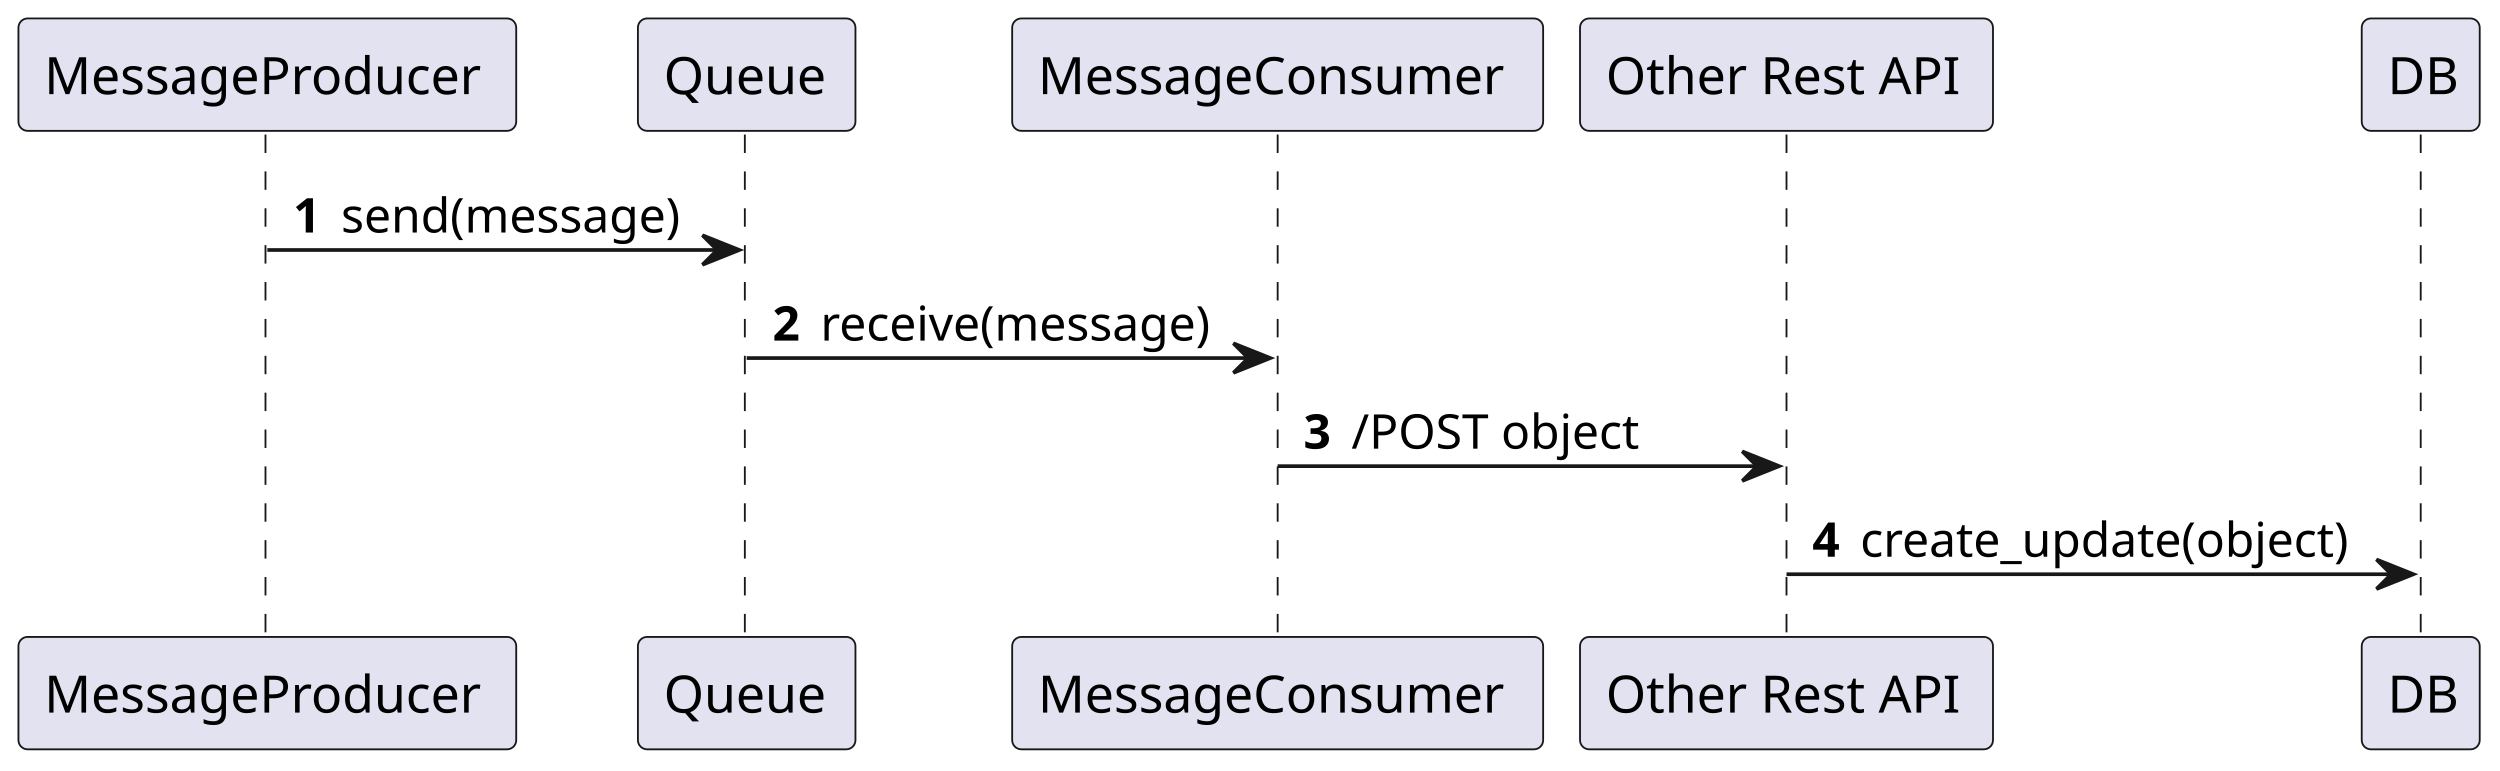
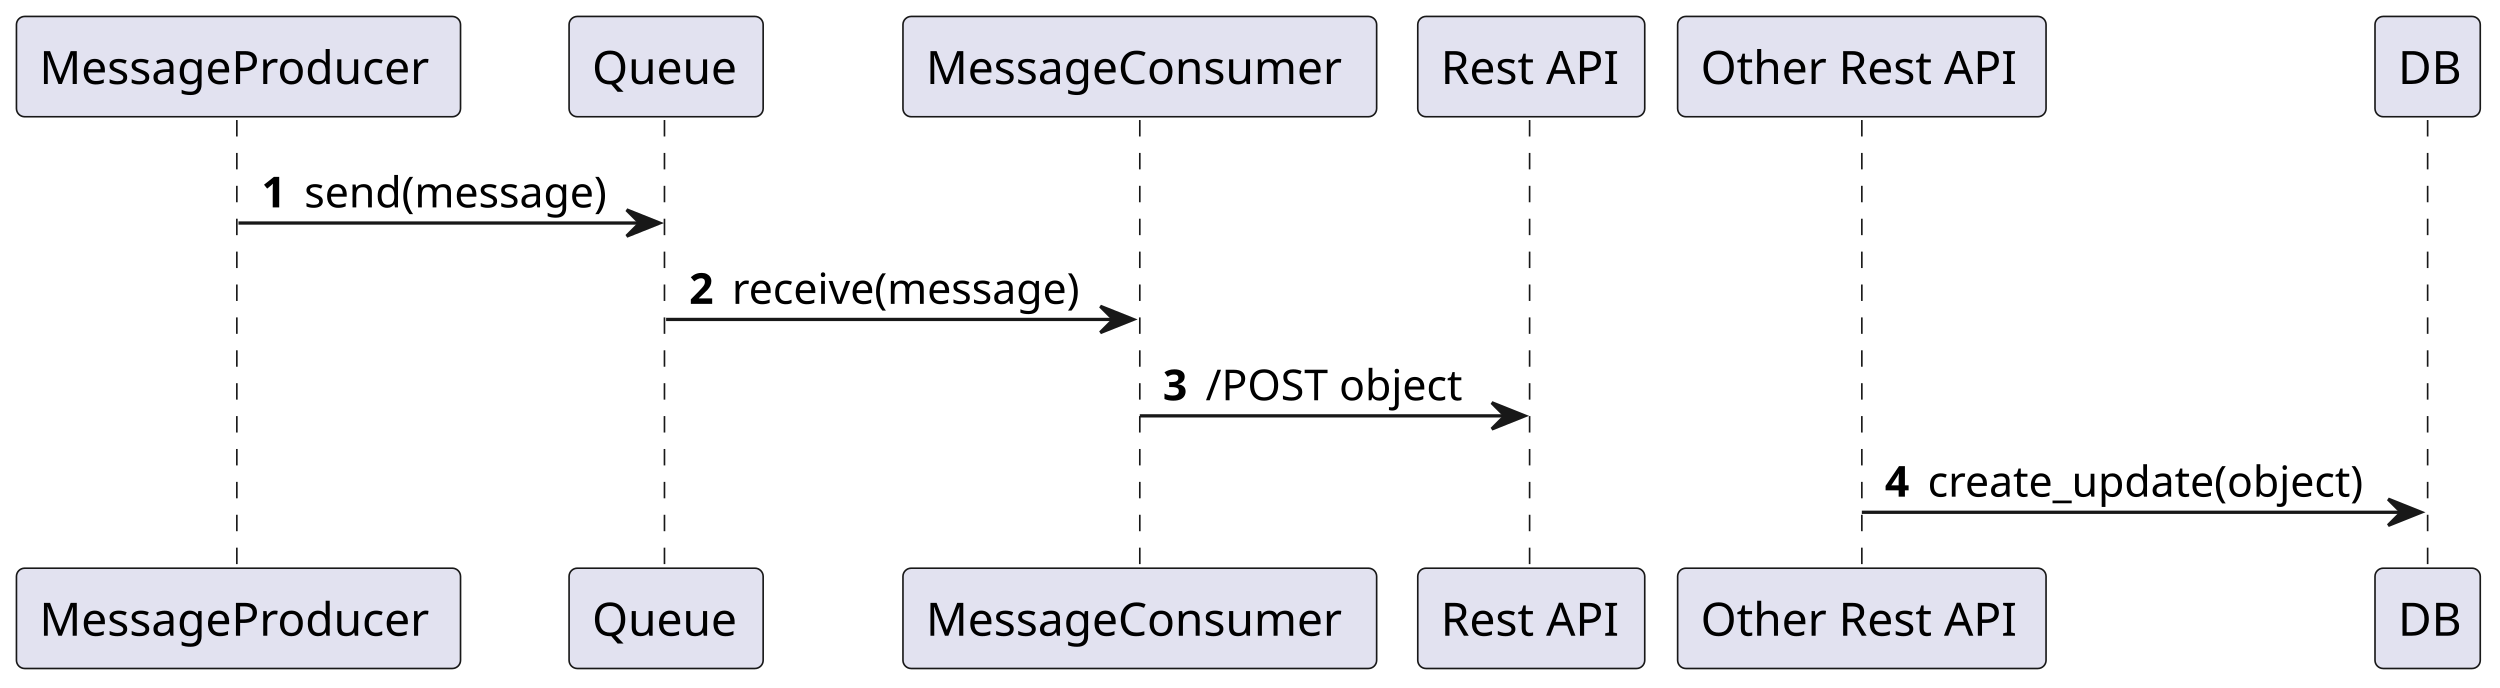
- <svg xmlns="http://www.w3.org/2000/svg" contentStyleType="text/css" height="209px" preserveAspectRatio="none" style="width:678px;height:209px;background:#FFFFFF;" version="1.1" viewBox="0 0 678 209" width="678px" zoomAndPan="magnify">
+ <svg xmlns="http://www.w3.org/2000/svg" contentStyleType="text/css" height="209px" preserveAspectRatio="none" style="width:760px;height:209px;background:#FFFFFF;" version="1.1" viewBox="0 0 760 209" width="760px" zoomAndPan="magnify">
  <defs />
  <g>
    <line style="stroke:#181818;stroke-width:0.5;stroke-dasharray:5.0,5.0;" x1="72" x2="72" y1="36.488" y2="173.731" />
    <line style="stroke:#181818;stroke-width:0.5;stroke-dasharray:5.0,5.0;" x1="202" x2="202" y1="36.488" y2="173.731" />
    <line style="stroke:#181818;stroke-width:0.5;stroke-dasharray:5.0,5.0;" x1="346.5" x2="346.5" y1="36.488" y2="173.731" />
-     <line style="stroke:#181818;stroke-width:0.5;stroke-dasharray:5.0,5.0;" x1="484.5" x2="484.5" y1="36.488" y2="173.731" />
-     <line style="stroke:#181818;stroke-width:0.5;stroke-dasharray:5.0,5.0;" x1="656.5" x2="656.5" y1="36.488" y2="173.731" />
+     <line style="stroke:#181818;stroke-width:0.5;stroke-dasharray:5.0,5.0;" x1="465" x2="465" y1="36.488" y2="173.731" />
+     <line style="stroke:#181818;stroke-width:0.5;stroke-dasharray:5.0,5.0;" x1="566" x2="566" y1="36.488" y2="173.731" />
+     <line style="stroke:#181818;stroke-width:0.5;stroke-dasharray:5.0,5.0;" x1="738" x2="738" y1="36.488" y2="173.731" />
    <rect fill="#E2E2F0" height="30.488" rx="2.5" ry="2.5" style="stroke:#181818;stroke-width:0.5;" width="135" x="5" y="5" />
    <text fill="#000000" font-family="sans-serif" font-size="14" lengthAdjust="spacing" textLength="121" x="12" y="25.535">MessageProducer</text>
    <rect fill="#E2E2F0" height="30.488" rx="2.5" ry="2.5" style="stroke:#181818;stroke-width:0.5;" width="135" x="5" y="172.731" />
    <text fill="#000000" font-family="sans-serif" font-size="14" lengthAdjust="spacing" textLength="121" x="12" y="193.266">MessageProducer</text>
    <rect fill="#E2E2F0" height="30.488" rx="2.5" ry="2.5" style="stroke:#181818;stroke-width:0.5;" width="59" x="173" y="5" />
    <text fill="#000000" font-family="sans-serif" font-size="14" lengthAdjust="spacing" textLength="45" x="180" y="25.535">Queue</text>
    <rect fill="#E2E2F0" height="30.488" rx="2.5" ry="2.5" style="stroke:#181818;stroke-width:0.5;" width="59" x="173" y="172.731" />
    <text fill="#000000" font-family="sans-serif" font-size="14" lengthAdjust="spacing" textLength="45" x="180" y="193.266">Queue</text>
    <rect fill="#E2E2F0" height="30.488" rx="2.5" ry="2.5" style="stroke:#181818;stroke-width:0.5;" width="144" x="274.5" y="5" />
    <text fill="#000000" font-family="sans-serif" font-size="14" lengthAdjust="spacing" textLength="130" x="281.5" y="25.535">MessageConsumer</text>
    <rect fill="#E2E2F0" height="30.488" rx="2.5" ry="2.5" style="stroke:#181818;stroke-width:0.5;" width="144" x="274.5" y="172.731" />
    <text fill="#000000" font-family="sans-serif" font-size="14" lengthAdjust="spacing" textLength="130" x="281.5" y="193.266">MessageConsumer</text>
-     <rect fill="#E2E2F0" height="30.488" rx="2.5" ry="2.5" style="stroke:#181818;stroke-width:0.5;" width="112" x="428.5" y="5" />
-     <text fill="#000000" font-family="sans-serif" font-size="14" lengthAdjust="spacing" textLength="98" x="435.5" y="25.535">Other Rest API</text>
-     <rect fill="#E2E2F0" height="30.488" rx="2.5" ry="2.5" style="stroke:#181818;stroke-width:0.5;" width="112" x="428.5" y="172.731" />
-     <text fill="#000000" font-family="sans-serif" font-size="14" lengthAdjust="spacing" textLength="98" x="435.5" y="193.266">Other Rest API</text>
-     <rect fill="#E2E2F0" height="30.488" rx="2.5" ry="2.5" style="stroke:#181818;stroke-width:0.5;" width="32" x="640.5" y="5" />
-     <text fill="#000000" font-family="sans-serif" font-size="14" lengthAdjust="spacing" textLength="18" x="647.5" y="25.535">DB</text>
-     <rect fill="#E2E2F0" height="30.488" rx="2.5" ry="2.5" style="stroke:#181818;stroke-width:0.5;" width="32" x="640.5" y="172.731" />
-     <text fill="#000000" font-family="sans-serif" font-size="14" lengthAdjust="spacing" textLength="18" x="647.5" y="193.266">DB</text>
+     <rect fill="#E2E2F0" height="30.488" rx="2.5" ry="2.5" style="stroke:#181818;stroke-width:0.5;" width="69" x="431" y="5" />
+     <text fill="#000000" font-family="sans-serif" font-size="14" lengthAdjust="spacing" textLength="55" x="438" y="25.535">Rest API</text>
+     <rect fill="#E2E2F0" height="30.488" rx="2.5" ry="2.5" style="stroke:#181818;stroke-width:0.5;" width="69" x="431" y="172.731" />
+     <text fill="#000000" font-family="sans-serif" font-size="14" lengthAdjust="spacing" textLength="55" x="438" y="193.266">Rest API</text>
+     <rect fill="#E2E2F0" height="30.488" rx="2.5" ry="2.5" style="stroke:#181818;stroke-width:0.5;" width="112" x="510" y="5" />
+     <text fill="#000000" font-family="sans-serif" font-size="14" lengthAdjust="spacing" textLength="98" x="517" y="25.535">Other Rest API</text>
+     <rect fill="#E2E2F0" height="30.488" rx="2.5" ry="2.5" style="stroke:#181818;stroke-width:0.5;" width="112" x="510" y="172.731" />
+     <text fill="#000000" font-family="sans-serif" font-size="14" lengthAdjust="spacing" textLength="98" x="517" y="193.266">Other Rest API</text>
+     <rect fill="#E2E2F0" height="30.488" rx="2.5" ry="2.5" style="stroke:#181818;stroke-width:0.5;" width="32" x="722" y="5" />
+     <text fill="#000000" font-family="sans-serif" font-size="14" lengthAdjust="spacing" textLength="18" x="729" y="25.535">DB</text>
+     <rect fill="#E2E2F0" height="30.488" rx="2.5" ry="2.5" style="stroke:#181818;stroke-width:0.5;" width="32" x="722" y="172.731" />
+     <text fill="#000000" font-family="sans-serif" font-size="14" lengthAdjust="spacing" textLength="18" x="729" y="193.266">DB</text>
    <polygon fill="#181818" points="190.5,63.799,200.5,67.799,190.5,71.799,194.5,67.799" style="stroke:#181818;stroke-width:1.0;" />
    <line style="stroke:#181818;stroke-width:1.0;" x1="72.5" x2="196.5" y1="67.799" y2="67.799" />
    <text fill="#000000" font-family="sans-serif" font-size="13" font-weight="bold" lengthAdjust="spacing" textLength="9" x="79.5" y="63.057">1</text>
    <text fill="#000000" font-family="sans-serif" font-size="13" lengthAdjust="spacing" textLength="93" x="92.5" y="63.057">send(message)</text>
    <polygon fill="#181818" points="334.5,93.109,344.5,97.109,334.5,101.109,338.5,97.109" style="stroke:#181818;stroke-width:1.0;" />
    <line style="stroke:#181818;stroke-width:1.0;" x1="202.5" x2="340.5" y1="97.109" y2="97.109" />
    <text fill="#000000" font-family="sans-serif" font-size="13" font-weight="bold" lengthAdjust="spacing" textLength="9" x="209.5" y="92.367">2</text>
    <text fill="#000000" font-family="sans-serif" font-size="13" lengthAdjust="spacing" textLength="107" x="222.5" y="92.367">receive(message)</text>
-     <polygon fill="#181818" points="472.5,122.42,482.5,126.42,472.5,130.42,476.5,126.42" style="stroke:#181818;stroke-width:1.0;" />
-     <line style="stroke:#181818;stroke-width:1.0;" x1="346.5" x2="478.5" y1="126.42" y2="126.42" />
+     <polygon fill="#181818" points="453.5,122.42,463.5,126.42,453.5,130.42,457.5,126.42" style="stroke:#181818;stroke-width:1.0;" />
+     <line style="stroke:#181818;stroke-width:1.0;" x1="346.5" x2="459.5" y1="126.42" y2="126.42" />
    <text fill="#000000" font-family="sans-serif" font-size="13" font-weight="bold" lengthAdjust="spacing" textLength="9" x="353.5" y="121.678">3</text>
    <text fill="#000000" font-family="sans-serif" font-size="13" lengthAdjust="spacing" textLength="82" x="366.5" y="121.678">/POST object</text>
-     <polygon fill="#181818" points="644.5,151.731,654.5,155.731,644.5,159.731,648.5,155.731" style="stroke:#181818;stroke-width:1.0;" />
-     <line style="stroke:#181818;stroke-width:1.0;" x1="484.5" x2="650.5" y1="155.731" y2="155.731" />
-     <text fill="#000000" font-family="sans-serif" font-size="13" font-weight="bold" lengthAdjust="spacing" textLength="9" x="491.5" y="150.988">4</text>
-     <text fill="#000000" font-family="sans-serif" font-size="13" lengthAdjust="spacing" textLength="135" x="504.5" y="150.988">create_update(object)</text>
+     <polygon fill="#181818" points="726,151.731,736,155.731,726,159.731,730,155.731" style="stroke:#181818;stroke-width:1.0;" />
+     <line style="stroke:#181818;stroke-width:1.0;" x1="566" x2="732" y1="155.731" y2="155.731" />
+     <text fill="#000000" font-family="sans-serif" font-size="13" font-weight="bold" lengthAdjust="spacing" textLength="9" x="573" y="150.988">4</text>
+     <text fill="#000000" font-family="sans-serif" font-size="13" lengthAdjust="spacing" textLength="135" x="586" y="150.988">create_update(object)</text>
  </g>
</svg>
